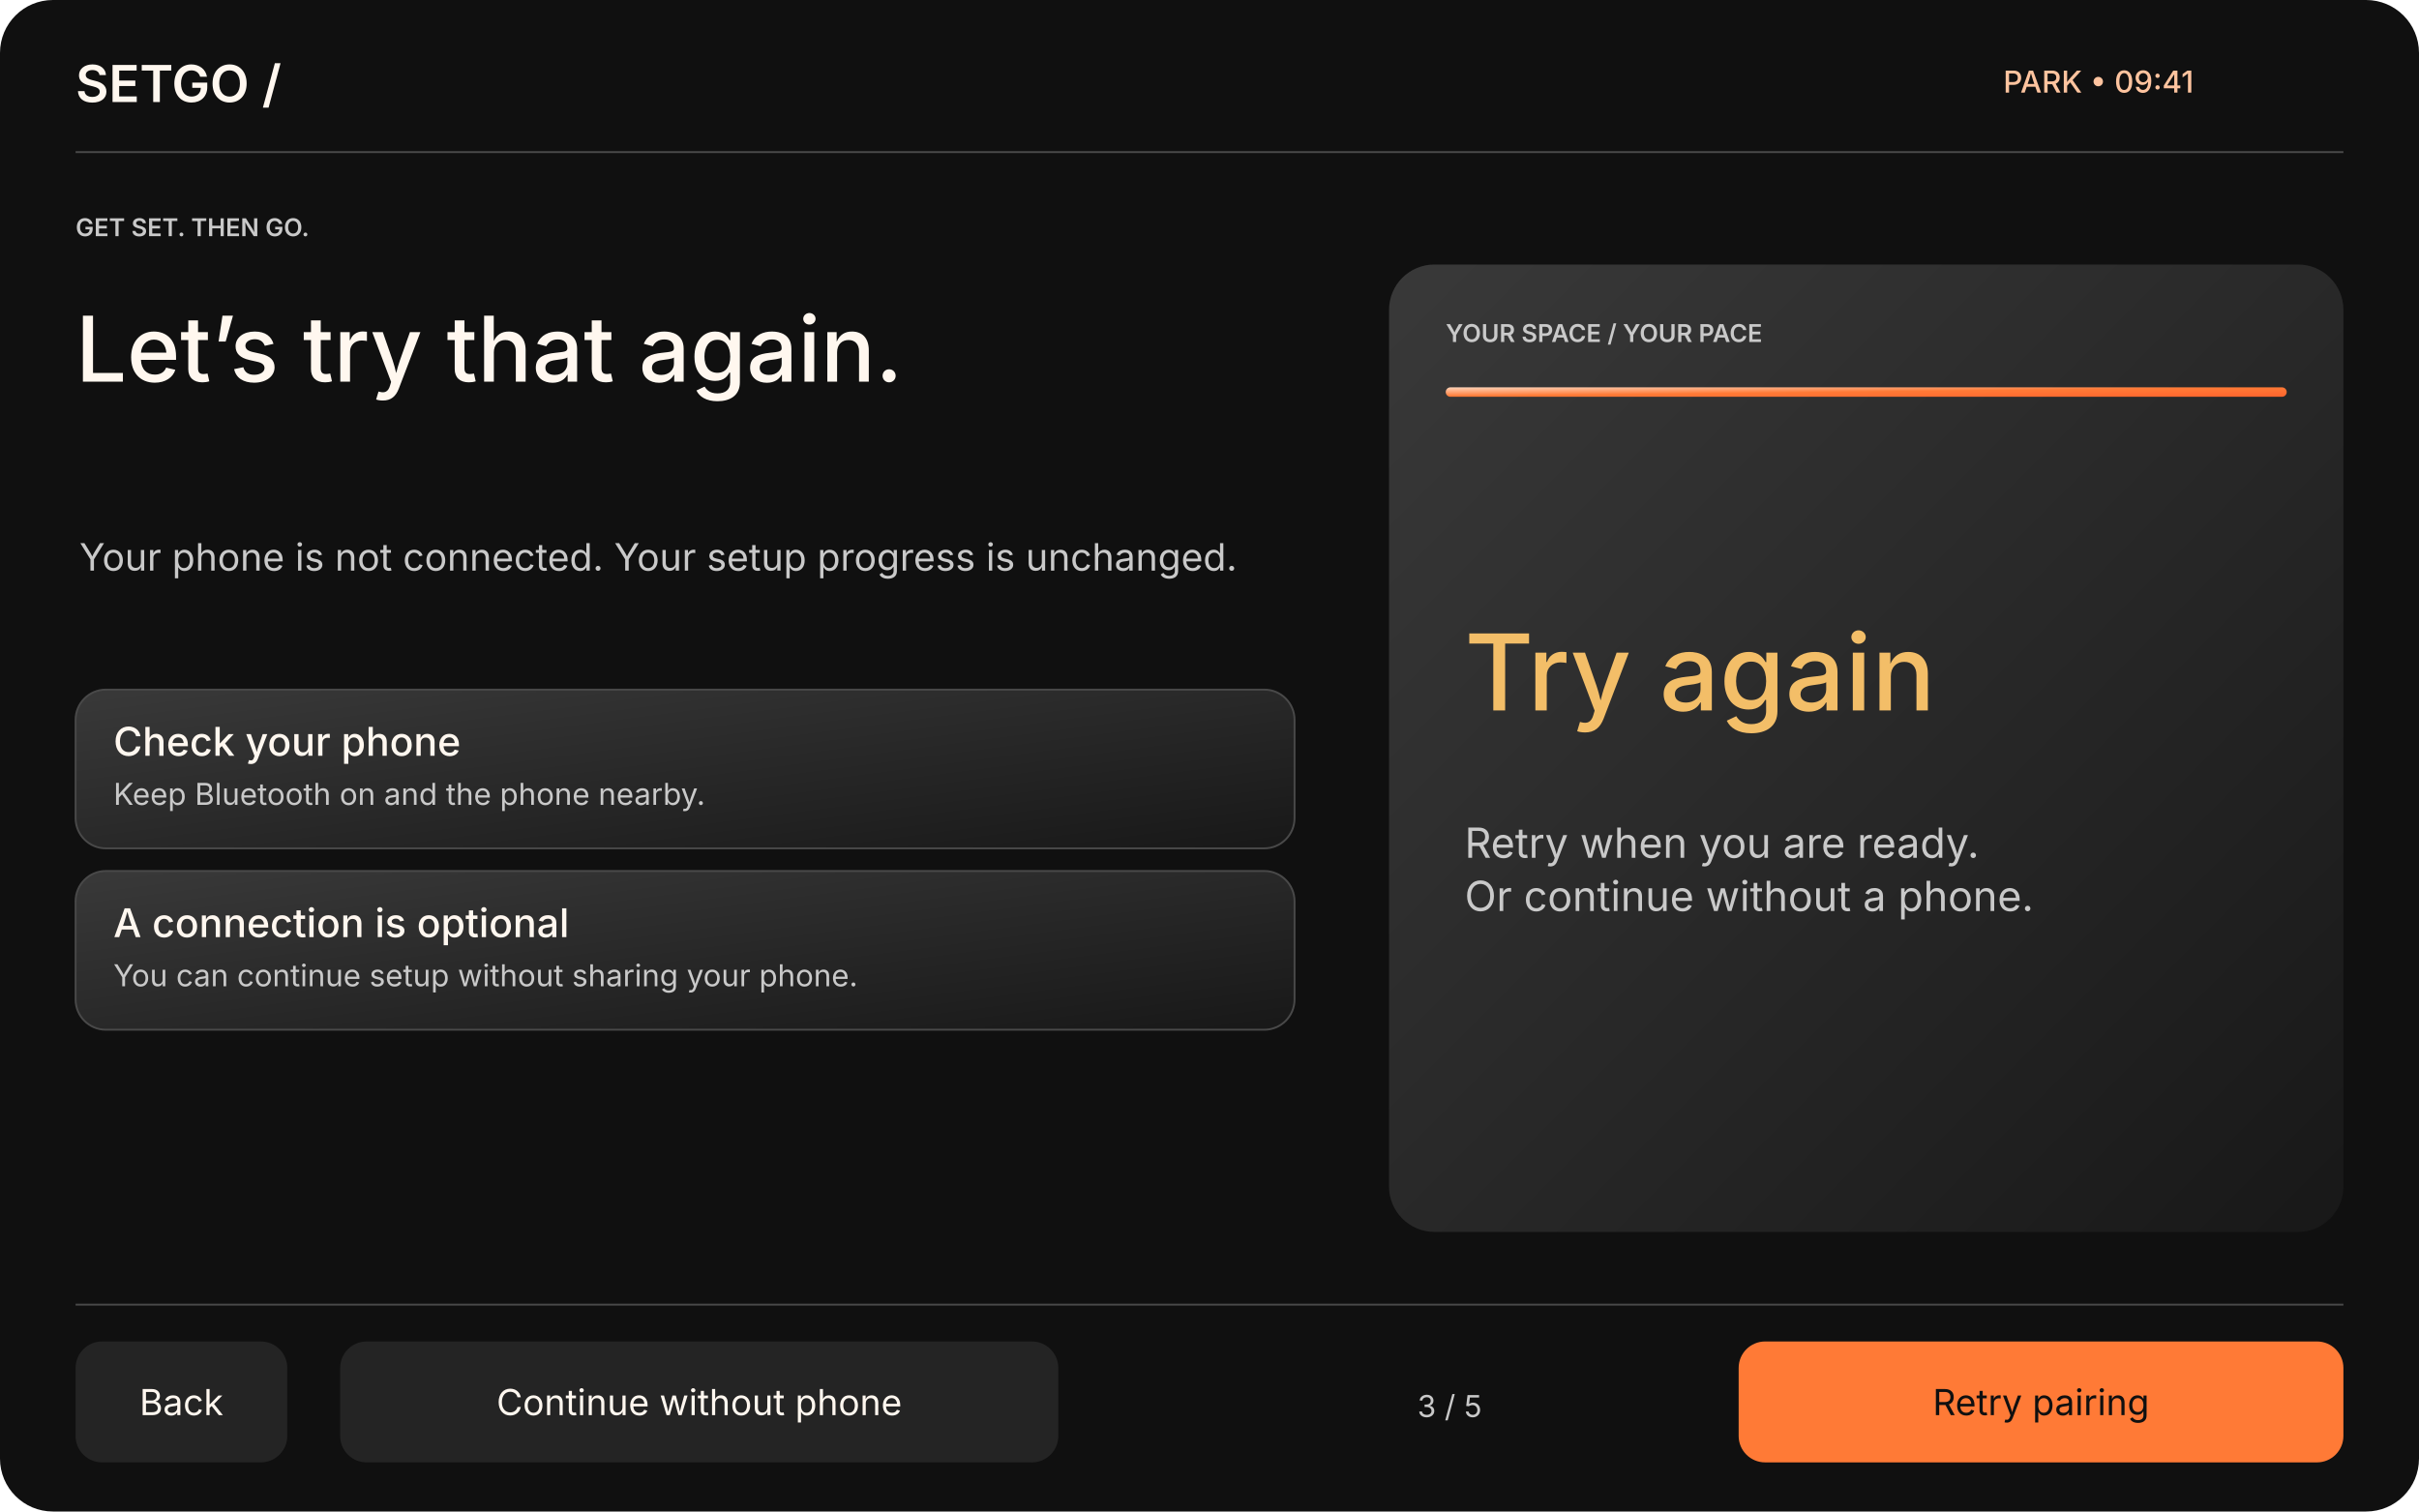
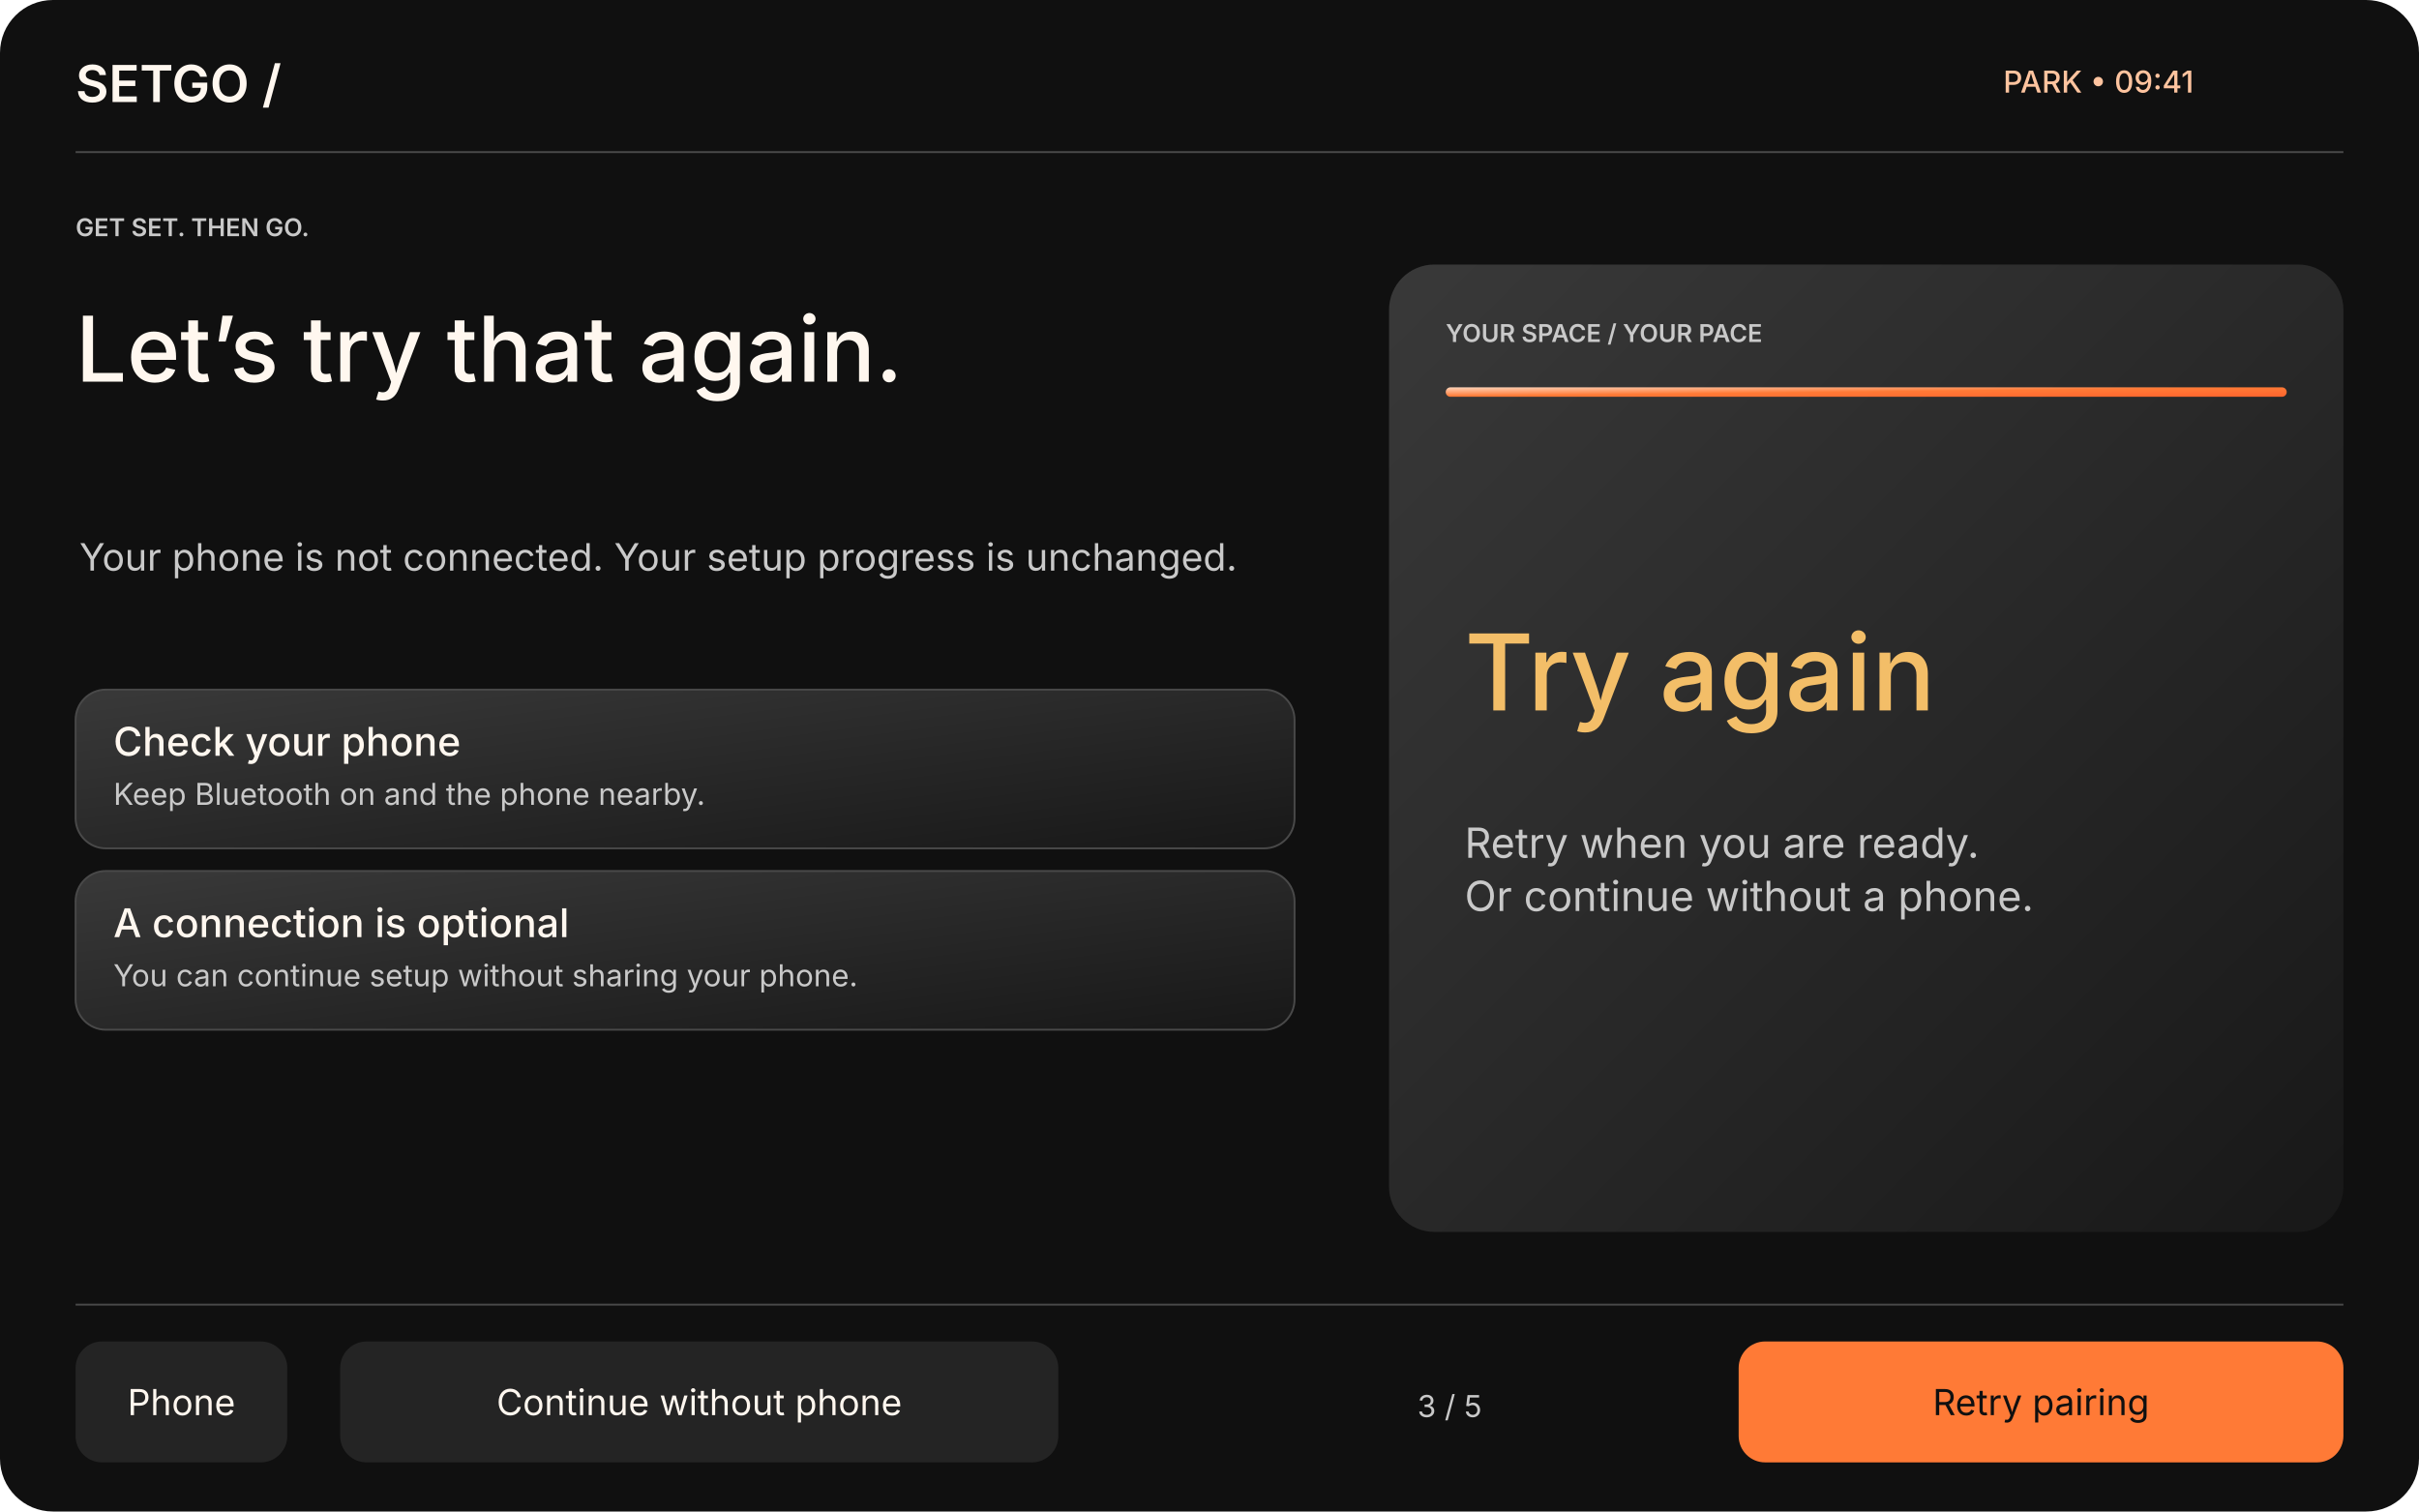
<svg xmlns="http://www.w3.org/2000/svg" width="1280" height="800" viewBox="0 0 1280 800">
  <defs>
    <linearGradient id="glass" x2="1" y2="1">
      <stop stop-color="#393939" />
      <stop offset="1" stop-color="#181818" />
    </linearGradient>
    <linearGradient id="signature" x1="0" y1="0" x2="1" y2="1">
      <stop stop-color="#FFD5BB" />
      <stop offset=".48" stop-color="#FF7A36" />
      <stop offset="1" stop-color="#FF642D" />
    </linearGradient>
  </defs>
  <rect x="0" y="0" width="1280" height="800" rx="28" fill="#101010" stroke="none" />
  <text x="40" y="54.0" font-family="Inter,Arial,sans-serif" font-size="27" font-weight="600" fill="#FFF7EF">SETGO /</text>
  <text x="1060" y="49.0" font-family="Inter,Arial,sans-serif" font-size="16" font-weight="500" fill="#FFC49F">PARK  •  09:41</text>
  <rect x="40" y="80" width="1200" height="1" rx="0" fill="#494949" stroke="none" />
  <text x="40" y="125.0" font-family="Inter,Arial,sans-serif" font-size="13" font-weight="600" fill="#C9C9C9">GET SET. THEN GO.</text>
  <text x="40" y="202.0" font-family="Inter,Arial,sans-serif" font-size="48" font-weight="500" fill="#FFF7EF">Let’s try that again.</text>
  <text x="42" y="302.0" font-family="Inter,Arial,sans-serif" font-size="20" font-weight="400" fill="#C9C9C9">Your phone is not connected. Your setup progress is unchanged.</text>
  <rect x="40" y="365" width="645" height="84" rx="16" fill="url(#glass)" stroke="#494949" />
  <text x="60" y="400.0" font-family="Inter,Arial,sans-serif" font-size="21" font-weight="500" fill="#FFF7EF">Check your phone</text>
  <text x="60" y="426.0" font-family="Inter,Arial,sans-serif" font-size="16" font-weight="400" fill="#C9C9C9">Keep Bluetooth on and the phone nearby.</text>
  <rect x="40" y="461" width="645" height="84" rx="16" fill="url(#glass)" stroke="#494949" />
  <text x="60" y="496.0" font-family="Inter,Arial,sans-serif" font-size="21" font-weight="500" fill="#FFF7EF">A connection is optional</text>
  <text x="60" y="522.0" font-family="Inter,Arial,sans-serif" font-size="16" font-weight="400" fill="#C9C9C9">You can continue setup without sharing your phone.</text>
  <rect x="735" y="140" width="505" height="512" rx="24" fill="url(#glass)" stroke="none" />
  <text x="765" y="181.0" font-family="Inter,Arial,sans-serif" font-size="13" font-weight="600" fill="#C9C9C9">YOUR SPACE / YOUR PACE</text>
  <text x="775" y="376.0" font-family="Inter,Arial,sans-serif" font-size="56" font-weight="500" fill="#F3BE68">Try again</text>
  <text x="775" y="454.0" font-family="Inter,Arial,sans-serif" font-size="22" font-weight="400" fill="#C9C9C9">Retry when you are ready.</text>
  <text x="775" y="482.16" font-family="Inter,Arial,sans-serif" font-size="22" font-weight="400" fill="#C9C9C9">Or continue without a phone.</text>
  <rect x="40" y="690" width="1200" height="1" rx="0" fill="#494949" stroke="none" />
  <rect x="40" y="710" width="112" height="64" rx="14" fill="#242424" />
-   <text x="96.0" y="749" text-anchor="middle" font-family="Inter,Arial,sans-serif" font-size="19" fill="#FFF7EF">Back</text>
+   <text x="96.0" y="749" text-anchor="middle" font-family="Inter,Arial,sans-serif" font-size="19" fill="#FFF7EF">Phone</text>
  <rect x="920" y="710" width="320" height="64" rx="14" fill="#FF7A36" />
  <text x="1080.0" y="749" text-anchor="middle" font-family="Inter,Arial,sans-serif" font-size="19" fill="#101010">Retry pairing</text>
  <rect x="180" y="710" width="380" height="64" rx="14" fill="#242424" />
  <text x="370.0" y="749" text-anchor="middle" font-family="Inter,Arial,sans-serif" font-size="19" fill="#FFF7EF">Continue without phone</text>
  <text x="750" y="750.0" font-family="Inter,Arial,sans-serif" font-size="16" font-weight="400" fill="#C9C9C9">3 / 5</text>
  <rect x="765" y="205" width="445" height="5" rx="2.5" fill="url(#signature)" />
</svg>
